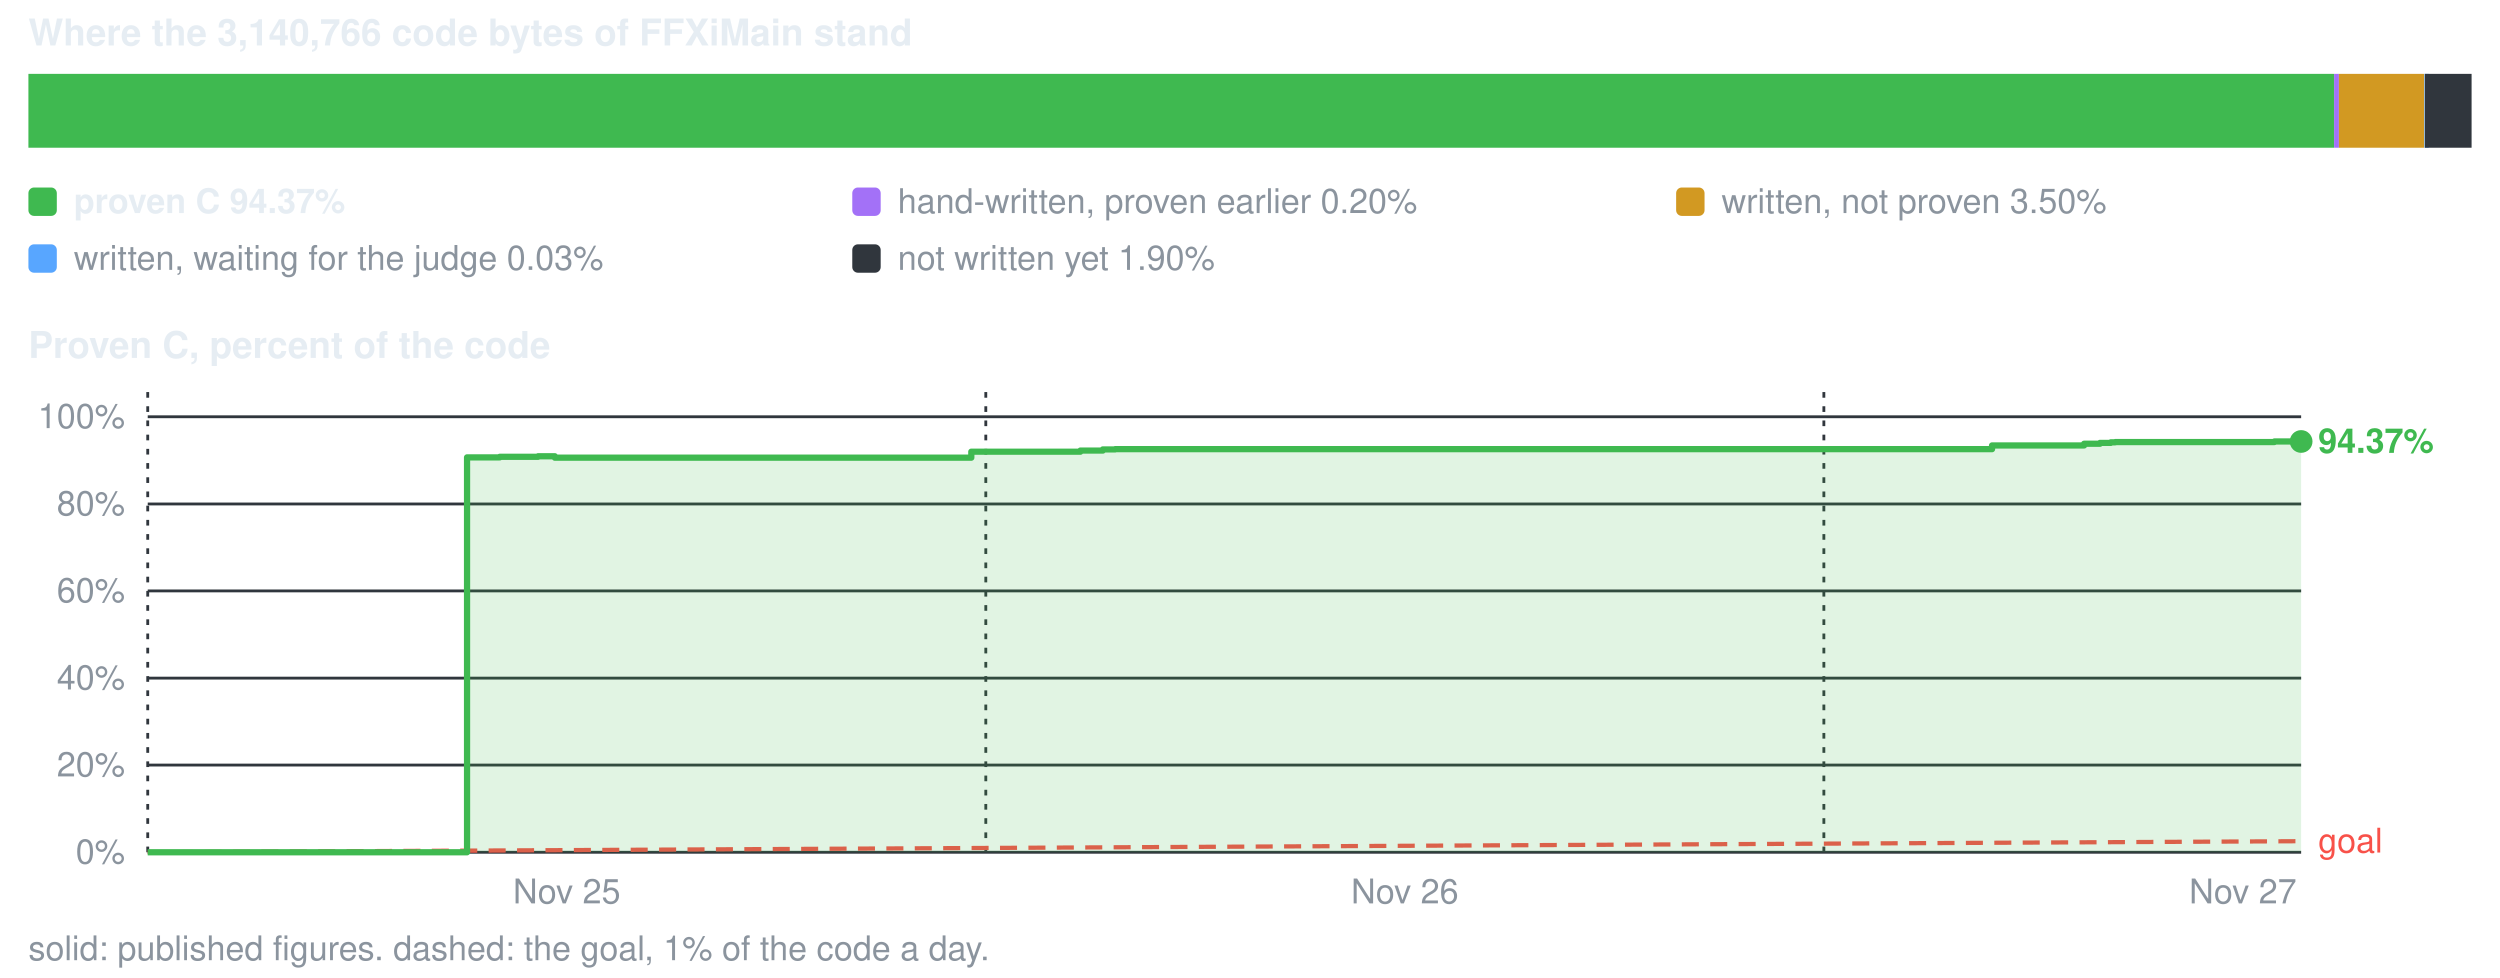
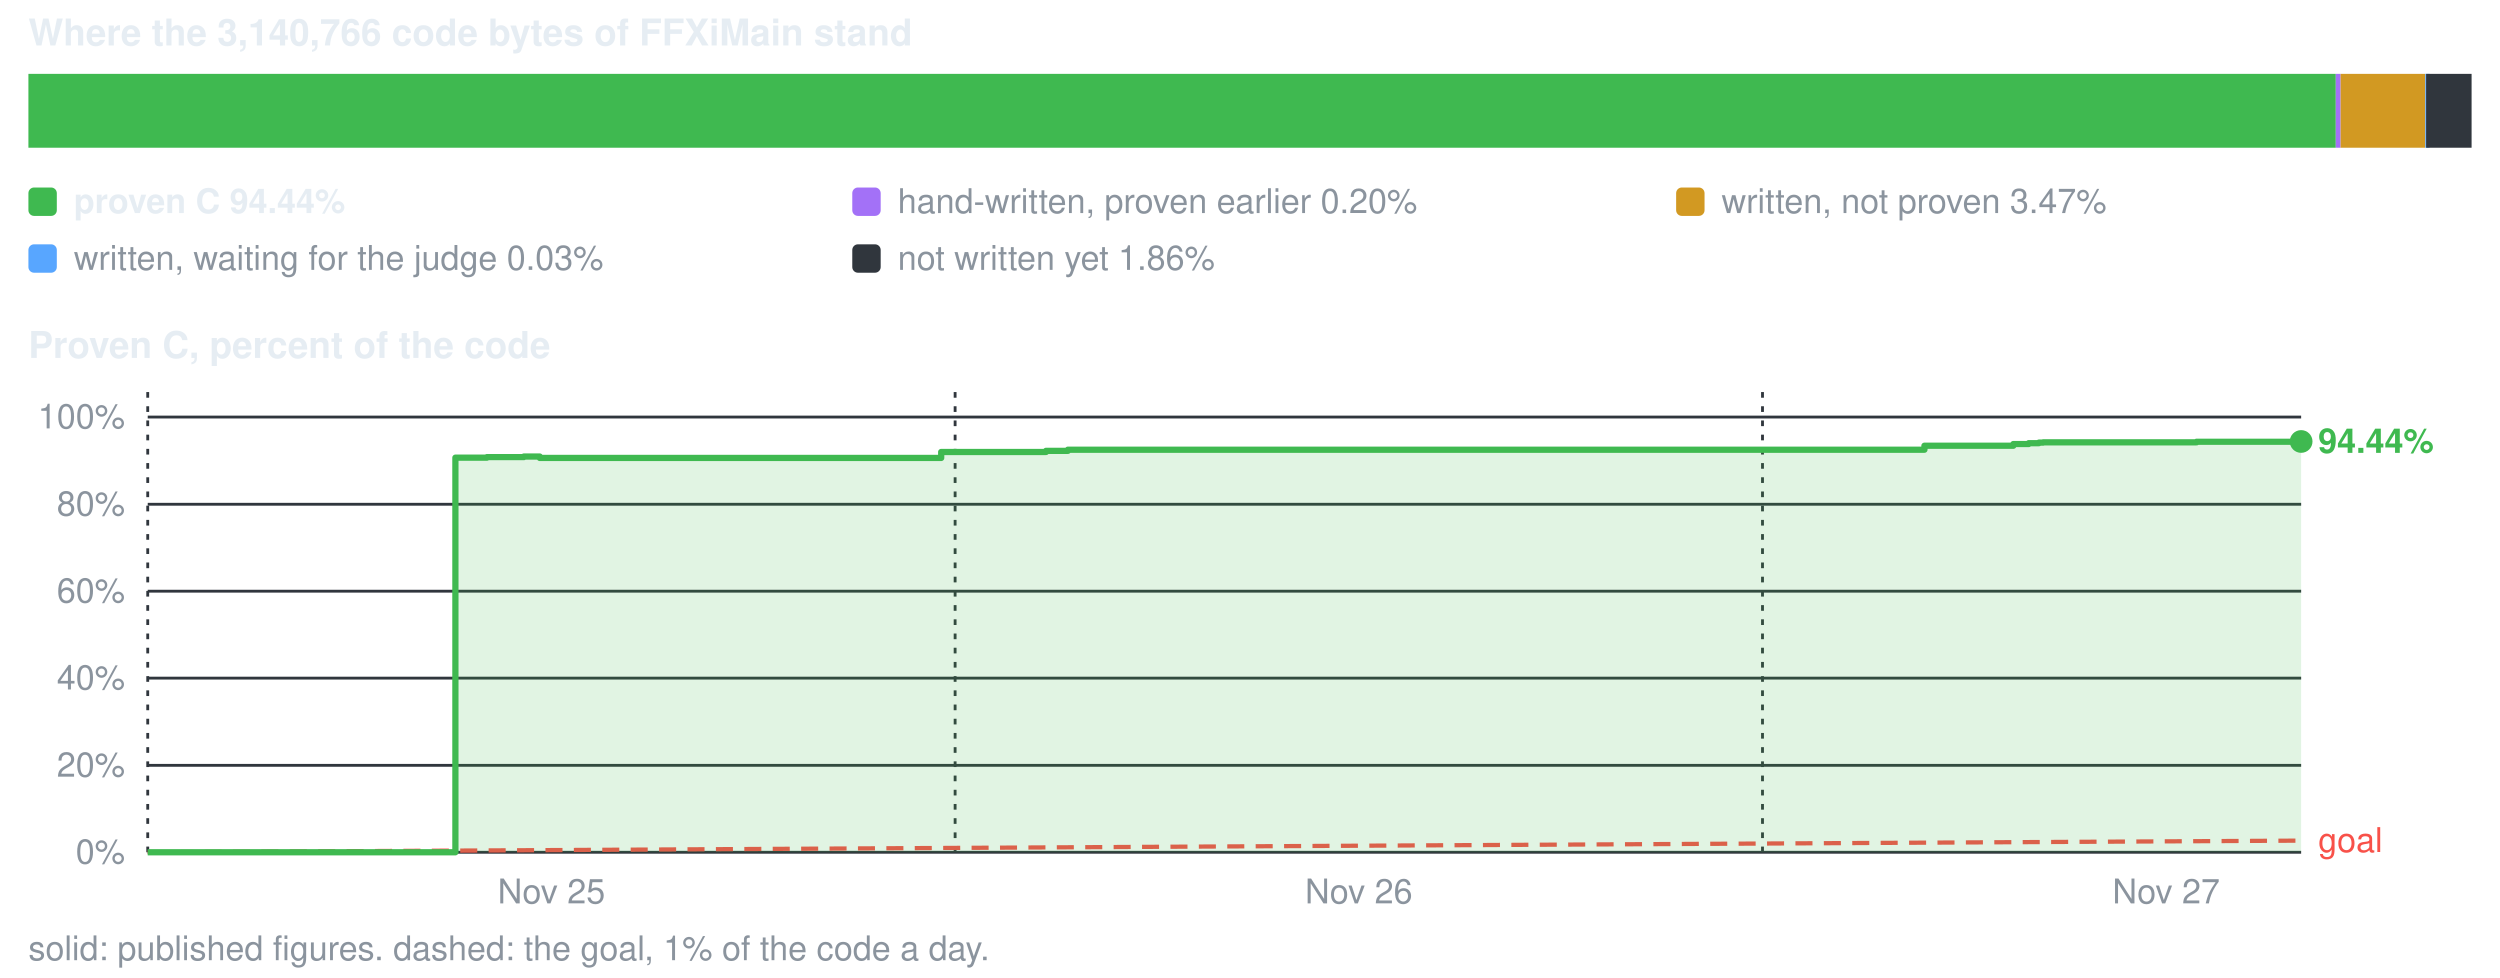
<svg xmlns="http://www.w3.org/2000/svg" viewBox="0 0 880 344" width="880" height="344" role="img" aria-label="conversion progress">
  <style>text{font-family:-apple-system,BlinkMacSystemFont,'Segoe UI',Helvetica,Arial,sans-serif;font-size:12px;fill:#8b949e}.s{fill:#e6edf3;font-weight:600}.b{font-size:13px}</style>
  <text x="10" y="16" class="s b">Where the 3,140,766 code bytes of FFXiMain stand</text>
-   <rect x="10.0" y="26" width="811.6" height="26" fill="#3fb950" />
-   <rect x="821.6" y="26" width="1.7" height="26" fill="#a371f7" />
-   <rect x="823.3" y="26" width="30.1" height="26" fill="#d29922" />
-   <rect x="853.4" y="26" width="1.5" height="26" fill="#58a6ff" />
-   <rect x="853.6" y="26" width="16.4" height="26" fill="#30363d" />
+   <rect x="10.0" y="26" width="812.2" height="26" fill="#3fb950" />
+   <rect x="822.2" y="26" width="1.7" height="26" fill="#a371f7" />
+   <rect x="823.9" y="26" width="29.8" height="26" fill="#d29922" />
+   <rect x="853.7" y="26" width="1.5" height="26" fill="#58a6ff" />
+   <rect x="854.0" y="26" width="16.0" height="26" fill="#30363d" />
  <rect x="10" y="66" width="10" height="10" rx="2" fill="#3fb950" />
-   <text x="26" y="75" class="s">proven C 94.37%</text>
+   <text x="26" y="75" class="s">proven C 94.44%</text>
  <rect x="300" y="66" width="10" height="10" rx="2" fill="#a371f7" />
  <text x="316" y="75">hand-written, proven earlier 0.20%</text>
  <rect x="590" y="66" width="10" height="10" rx="2" fill="#d29922" />
-   <text x="606" y="75">written, not proven 3.50%</text>
+   <text x="606" y="75">written, not proven 3.47%</text>
  <rect x="10" y="86" width="10" height="10" rx="2" fill="#58a6ff" />
  <text x="26" y="95">written, waiting for the judge 0.03%</text>
  <rect x="300" y="86" width="10" height="10" rx="2" fill="#30363d" />
-   <text x="316" y="95">not written yet 1.90%</text>
+   <text x="316" y="95">not written yet 1.86%</text>
  <text x="10" y="126" class="s b">Proven C, percent of the code</text>
  <line x1="52" y1="300.0" x2="810" y2="300.0" stroke="#30363d" stroke-width="1" />
  <text x="44" y="304.0" text-anchor="end">0%</text>
-   <line x1="52" y1="269.3" x2="810" y2="269.3" stroke="#30363d" stroke-width="1" />
-   <text x="44" y="273.3" text-anchor="end">20%</text>
+   <line x1="52" y1="269.4" x2="810" y2="269.4" stroke="#30363d" stroke-width="1" />
+   <text x="44" y="273.4" text-anchor="end">20%</text>
  <line x1="52" y1="238.7" x2="810" y2="238.7" stroke="#30363d" stroke-width="1" />
  <text x="44" y="242.7" text-anchor="end">40%</text>
-   <line x1="52" y1="208.0" x2="810" y2="208.0" stroke="#30363d" stroke-width="1" />
-   <text x="44" y="212.0" text-anchor="end">60%</text>
-   <line x1="52" y1="177.4" x2="810" y2="177.4" stroke="#30363d" stroke-width="1" />
-   <text x="44" y="181.4" text-anchor="end">80%</text>
-   <line x1="52" y1="146.7" x2="810" y2="146.7" stroke="#30363d" stroke-width="1" />
-   <text x="44" y="150.7" text-anchor="end">100%</text>
+   <line x1="52" y1="208.1" x2="810" y2="208.1" stroke="#30363d" stroke-width="1" />
+   <text x="44" y="212.1" text-anchor="end">60%</text>
+   <line x1="52" y1="177.5" x2="810" y2="177.5" stroke="#30363d" stroke-width="1" />
+   <text x="44" y="181.5" text-anchor="end">80%</text>
+   <line x1="52" y1="146.8" x2="810" y2="146.8" stroke="#30363d" stroke-width="1" />
+   <text x="44" y="150.8" text-anchor="end">100%</text>
  <line x1="52.0" y1="138" x2="52.0" y2="300" stroke="#30363d" stroke-width="1" stroke-dasharray="2 3" />
-   <text x="199.5" y="318" text-anchor="middle">Nov 25</text>
-   <line x1="347.0" y1="138" x2="347.0" y2="300" stroke="#30363d" stroke-width="1" stroke-dasharray="2 3" />
-   <text x="494.5" y="318" text-anchor="middle">Nov 26</text>
-   <line x1="642.0" y1="138" x2="642.0" y2="300" stroke="#30363d" stroke-width="1" stroke-dasharray="2 3" />
-   <text x="789.5" y="318" text-anchor="middle">Nov 27</text>
-   <line x1="52.0" y1="300.0" x2="810.0" y2="296.1" stroke="#f85149" stroke-width="1.5" stroke-dasharray="6 4" />
-   <text x="816.0" y="300.1" style="fill:#f85149">goal</text>
-   <path d="M52.0 300.0 H164.4 V161.0 H175.9 V160.8 H180.9 V160.8 H183.3 V160.8 H189.4 V160.6 H192.8 V160.6 H195.3 V161.1 H341.9 V159.0 H380.3 V158.6 H388.2 V158.2 H390.5 V158.2 H392.5 V158.1 H396.0 V158.1 H407.0 V158.1 H430.3 V158.1 H701.2 V156.8 H733.6 V156.2 H739.2 V155.9 H743.0 V155.7 H744.6 V155.6 H745.6 V155.6 H746.4 V155.6 H746.8 V155.6 H749.7 V155.6 H750.3 V155.6 H800.6 V155.4 H801.3 V155.4 H801.4 V155.4 H802.7 V155.4 H802.9 V155.4 H810.0 V155.4 V300.0 H52.0 Z" fill="#3fb950" fill-opacity="0.16" />
-   <path d="M52.0 300.0 H164.4 V161.0 H175.9 V160.8 H180.9 V160.8 H183.3 V160.8 H189.4 V160.6 H192.8 V160.6 H195.3 V161.1 H341.9 V159.0 H380.3 V158.6 H388.2 V158.2 H390.5 V158.2 H392.5 V158.1 H396.0 V158.1 H407.0 V158.1 H430.3 V158.1 H701.2 V156.8 H733.6 V156.2 H739.2 V155.9 H743.0 V155.7 H744.6 V155.6 H745.6 V155.6 H746.4 V155.6 H746.8 V155.6 H749.7 V155.6 H750.3 V155.6 H800.6 V155.4 H801.3 V155.4 H801.4 V155.4 H802.7 V155.4 H802.9 V155.4 H810.0 V155.4" fill="none" stroke="#3fb950" stroke-width="2.2" stroke-linejoin="round" />
+   <text x="194.1" y="318" text-anchor="middle">Nov 25</text>
+   <line x1="336.2" y1="138" x2="336.2" y2="300" stroke="#30363d" stroke-width="1" stroke-dasharray="2 3" />
+   <text x="478.3" y="318" text-anchor="middle">Nov 26</text>
+   <line x1="620.4" y1="138" x2="620.4" y2="300" stroke="#30363d" stroke-width="1" stroke-dasharray="2 3" />
+   <text x="762.5" y="318" text-anchor="middle">Nov 27</text>
+   <line x1="52.0" y1="300.0" x2="810.0" y2="295.9" stroke="#f85149" stroke-width="1.5" stroke-dasharray="6 4" />
+   <text x="816.0" y="299.9" style="fill:#f85149">goal</text>
+   <path d="M52.0 300.0 H160.3 V161.1 H171.4 V160.9 H176.2 V160.9 H178.5 V160.9 H184.4 V160.7 H187.7 V160.7 H190.0 V161.2 H331.3 V159.1 H368.2 V158.7 H375.9 V158.3 H378.2 V158.3 H380.1 V158.3 H383.4 V158.3 H394.0 V158.3 H416.4 V158.3 H677.4 V156.9 H708.7 V156.3 H714.1 V156.0 H717.7 V155.8 H719.2 V155.7 H720.2 V155.7 H720.9 V155.7 H721.4 V155.7 H724.1 V155.7 H724.8 V155.7 H773.2 V155.5 H773.9 V155.5 H774.0 V155.5 H775.3 V155.5 H775.4 V155.5 H782.3 V155.5 H810.0 V155.4 V300.0 H52.0 Z" fill="#3fb950" fill-opacity="0.16" />
+   <path d="M52.0 300.0 H160.3 V161.1 H171.4 V160.9 H176.2 V160.9 H178.5 V160.9 H184.4 V160.7 H187.7 V160.7 H190.0 V161.2 H331.3 V159.1 H368.2 V158.7 H375.9 V158.3 H378.2 V158.3 H380.1 V158.3 H383.4 V158.3 H394.0 V158.3 H416.4 V158.3 H677.4 V156.9 H708.7 V156.3 H714.1 V156.0 H717.7 V155.8 H719.2 V155.7 H720.2 V155.7 H720.9 V155.7 H721.4 V155.7 H724.1 V155.7 H724.8 V155.7 H773.2 V155.5 H773.9 V155.5 H774.0 V155.5 H775.3 V155.5 H775.4 V155.5 H782.3 V155.5 H810.0 V155.4" fill="none" stroke="#3fb950" stroke-width="2.2" stroke-linejoin="round" />
  <circle cx="810.0" cy="155.4" r="4" fill="#3fb950" />
-   <text x="816.0" y="159.4" class="s" style="fill:#3fb950">94.37%</text>
+   <text x="816.0" y="159.4" class="s" style="fill:#3fb950">94.44%</text>
  <text x="10" y="338">solid: published figures. dashed: the goal, 1% of the code a day.</text>
</svg>
